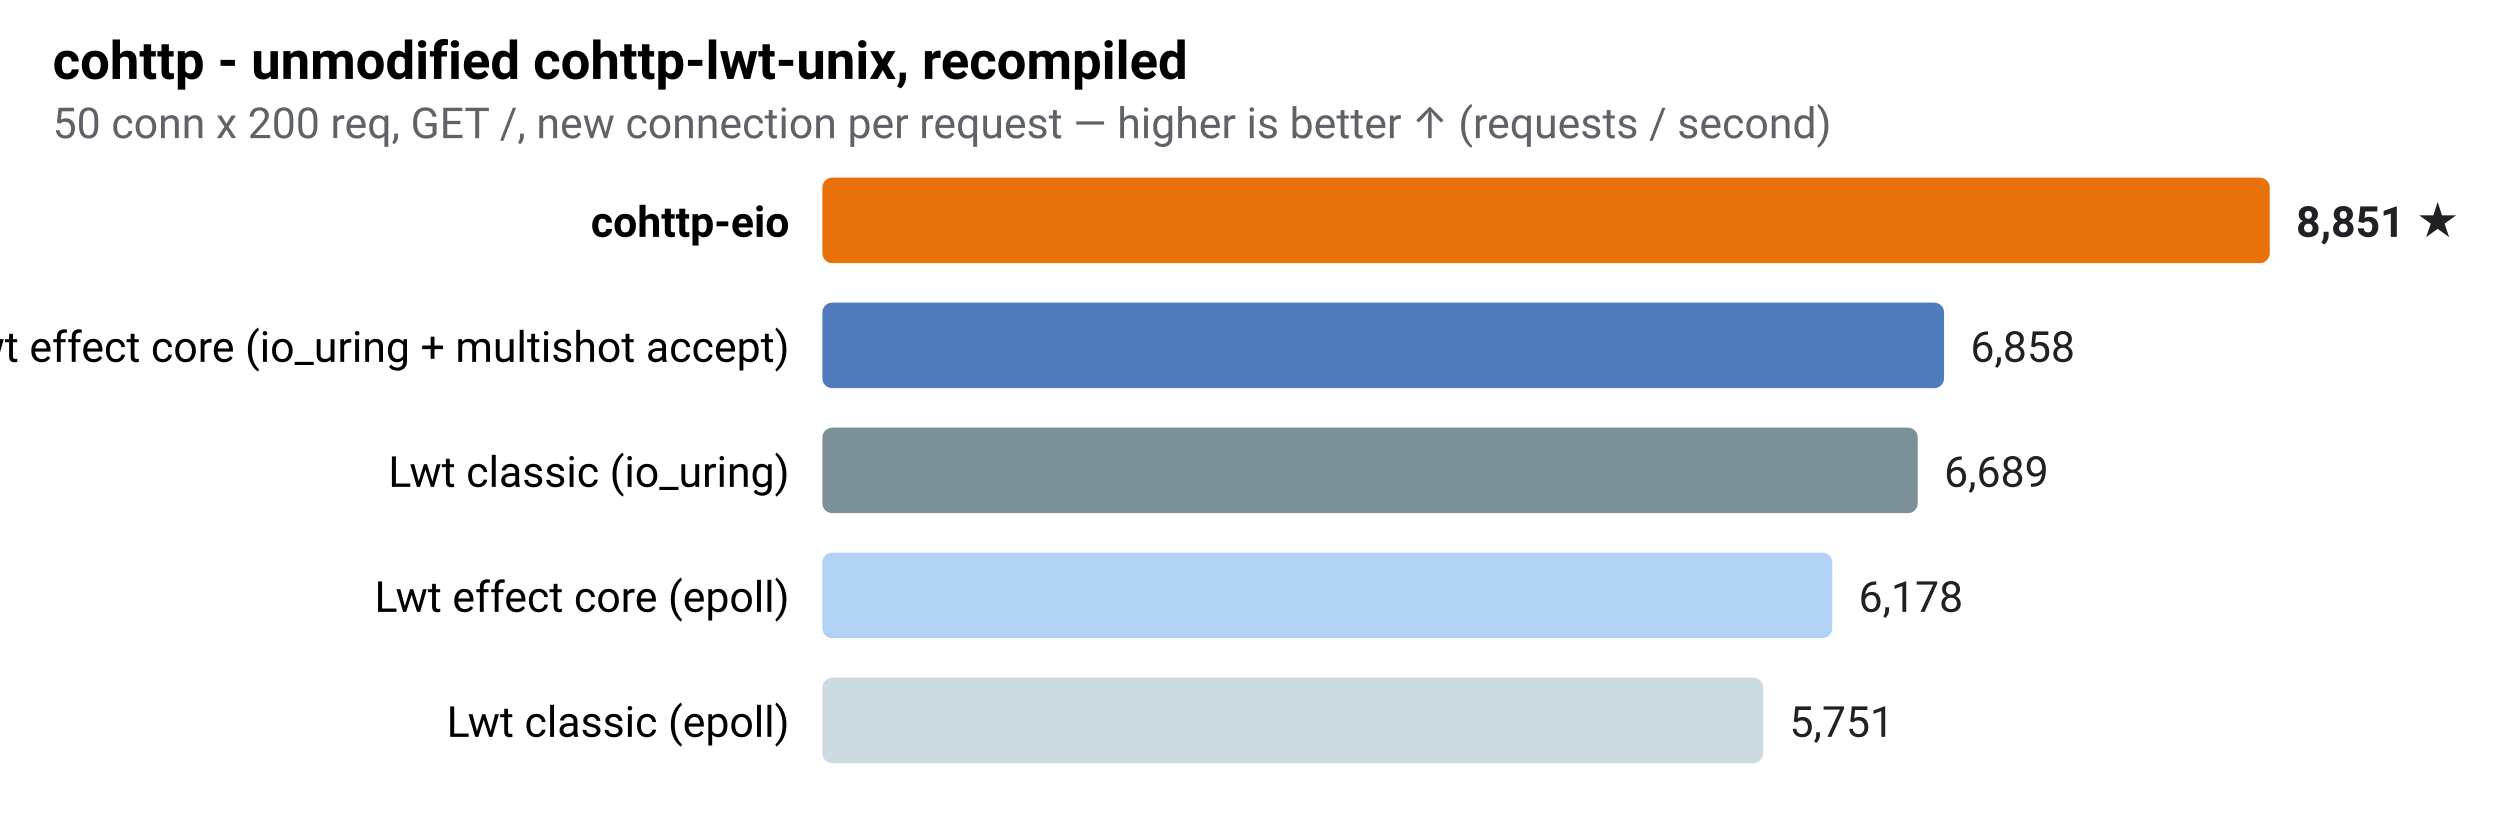
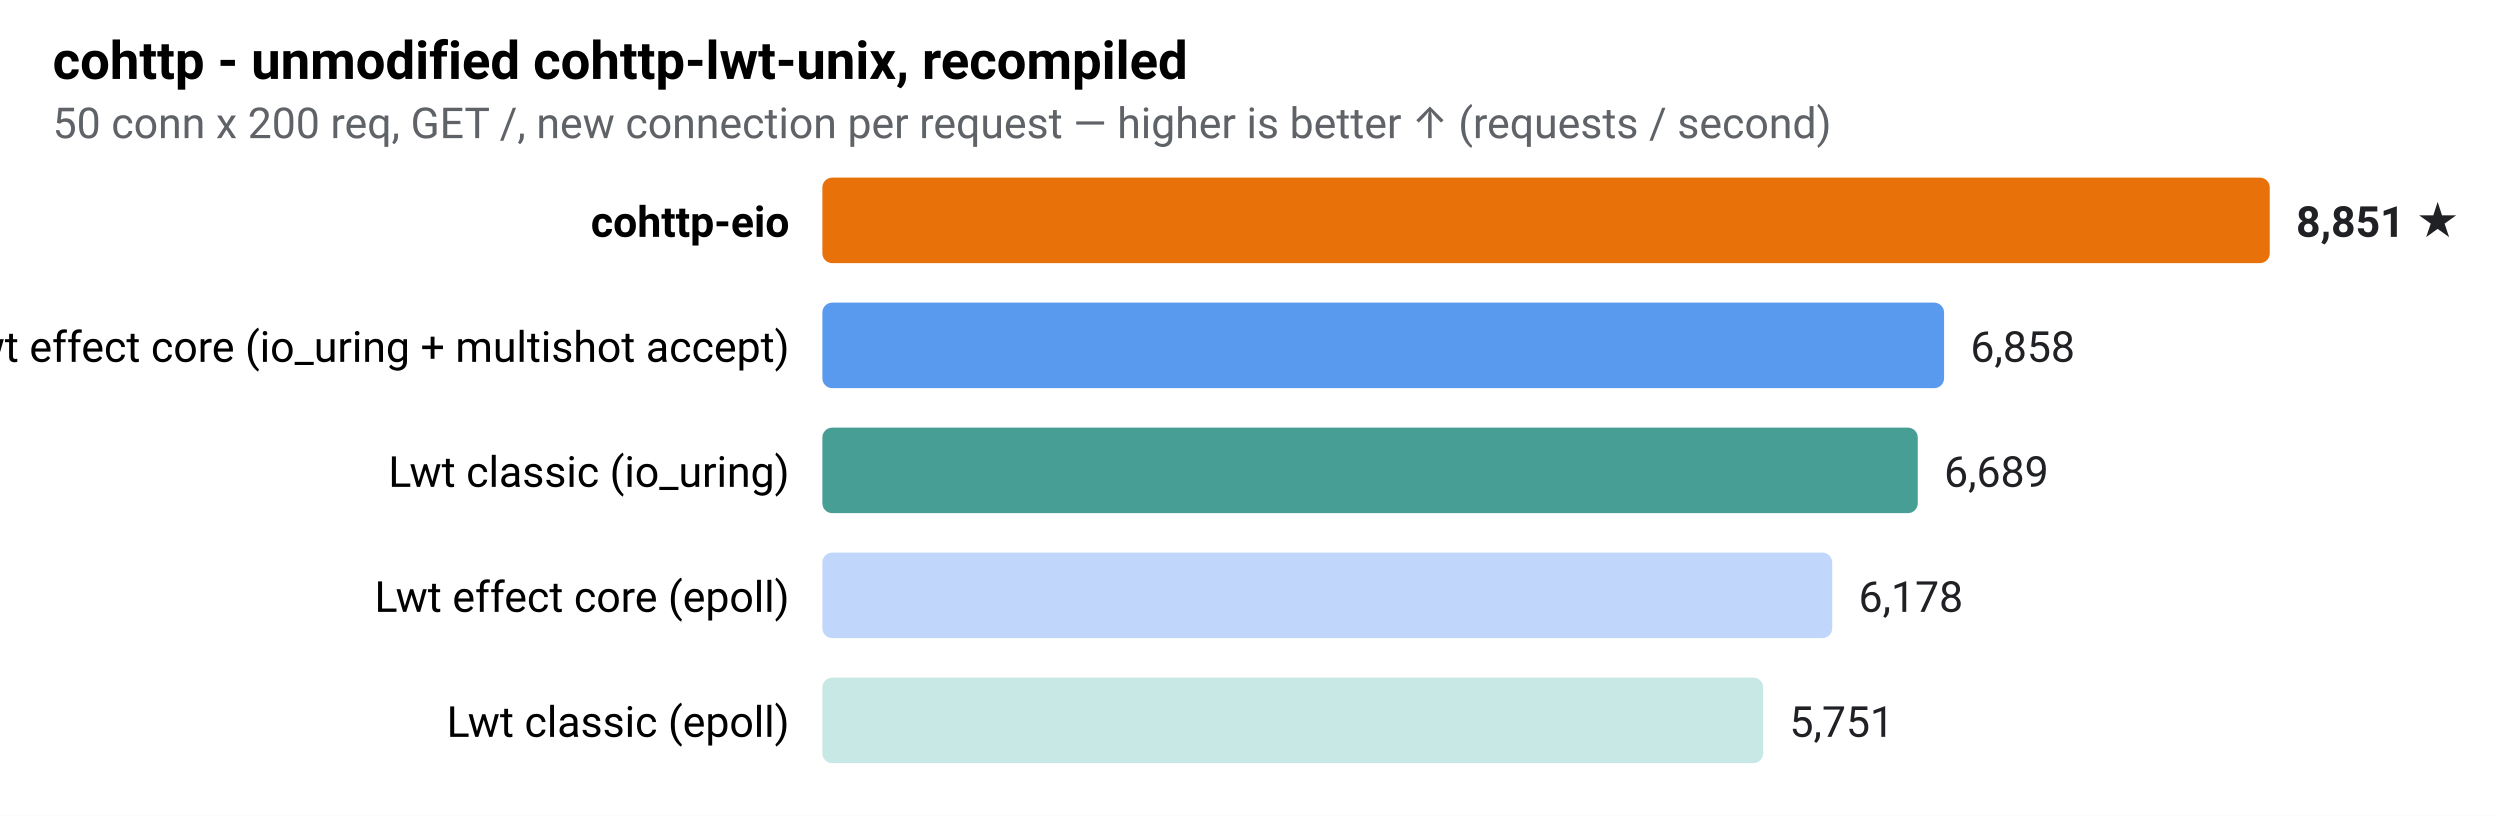
<svg xmlns="http://www.w3.org/2000/svg" width="760" height="248" font-family="-apple-system,Segoe UI,Roboto,sans-serif" font-size="13">
  <rect width="760" height="248" fill="white" />
  <text x="16" y="24" font-size="16" font-weight="700">cohttp - unmodified cohttp-lwt-unix, recompiled</text>
  <text x="16" y="42" fill="#5f6368">50 conn x 200 req, GET /, new connection per request — higher is better ↑ (requests / second)</text>
  <text x="240" y="72" text-anchor="end" font-weight="700">cohttp-eio</text>
  <rect x="250" y="54" width="440" height="26" rx="3" fill="#e8710a" />
  <text x="698" y="72" fill="#202124" font-weight="700">8,851 ★</text>
  <text x="240" y="110" text-anchor="end">Lwt effect core (io_uring + multishot accept)</text>
-   <rect x="250" y="92" width="341" height="26" rx="3" fill="#0b47a1" opacity="0.72" />
+   <rect x="250" y="92" width="341" height="26" rx="3" fill="#1a73e8" opacity="0.72" />
  <text x="599" y="110" fill="#202124">6,858</text>
  <text x="240" y="148" text-anchor="end">Lwt classic (io_uring)</text>
-   <rect x="250" y="130" width="333" height="26" rx="3" fill="#4a6572" opacity="0.72" />
+   <rect x="250" y="130" width="333" height="26" rx="3" fill="#00796b" opacity="0.72" />
  <text x="591" y="148" fill="#202124">6,689</text>
  <text x="240" y="186" text-anchor="end">Lwt effect core (epoll)</text>
-   <rect x="250" y="168" width="307" height="26" rx="3" fill="#93c0ee" opacity="0.72" />
+   <rect x="250" y="168" width="307" height="26" rx="3" fill="#a8c7fa" opacity="0.72" />
  <text x="565" y="186" fill="#202124">6,178</text>
  <text x="240" y="224" text-anchor="end">Lwt classic (epoll)</text>
-   <rect x="250" y="206" width="286" height="26" rx="3" fill="#b9cdd6" opacity="0.72" />
+   <rect x="250" y="206" width="286" height="26" rx="3" fill="#b2dfdb" opacity="0.72" />
  <text x="544" y="224" fill="#202124">5,751</text>
</svg>
